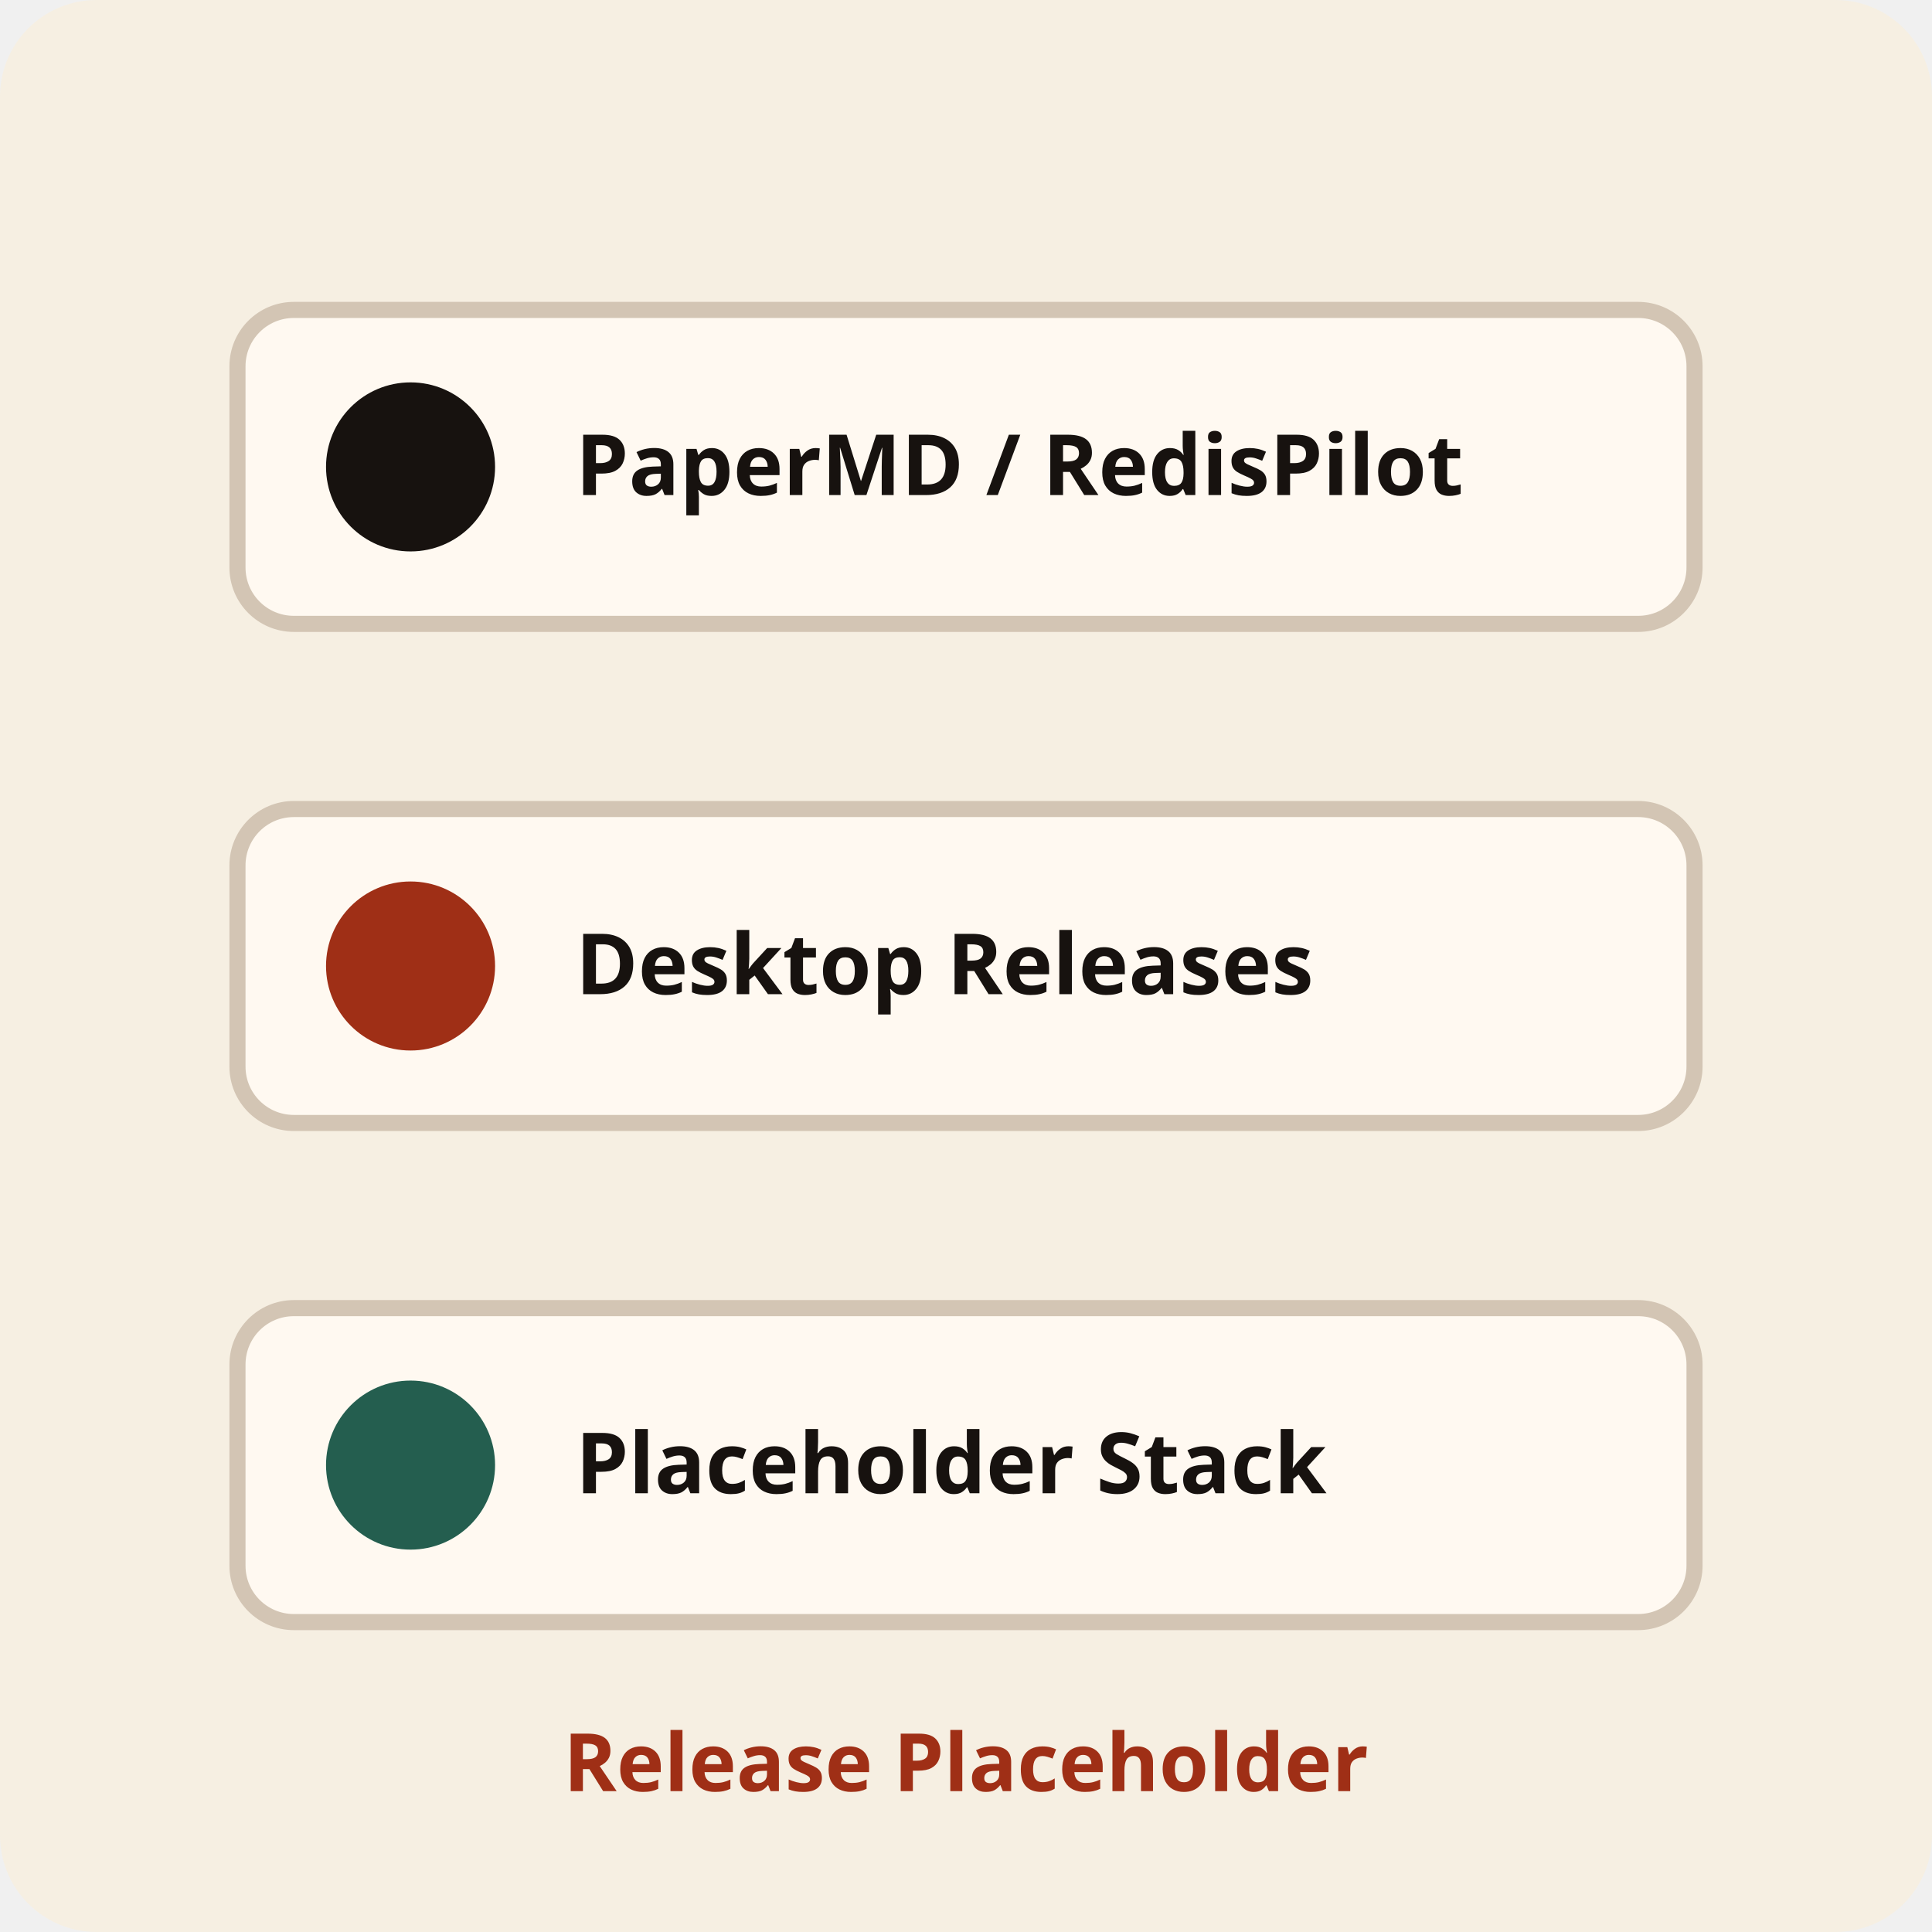
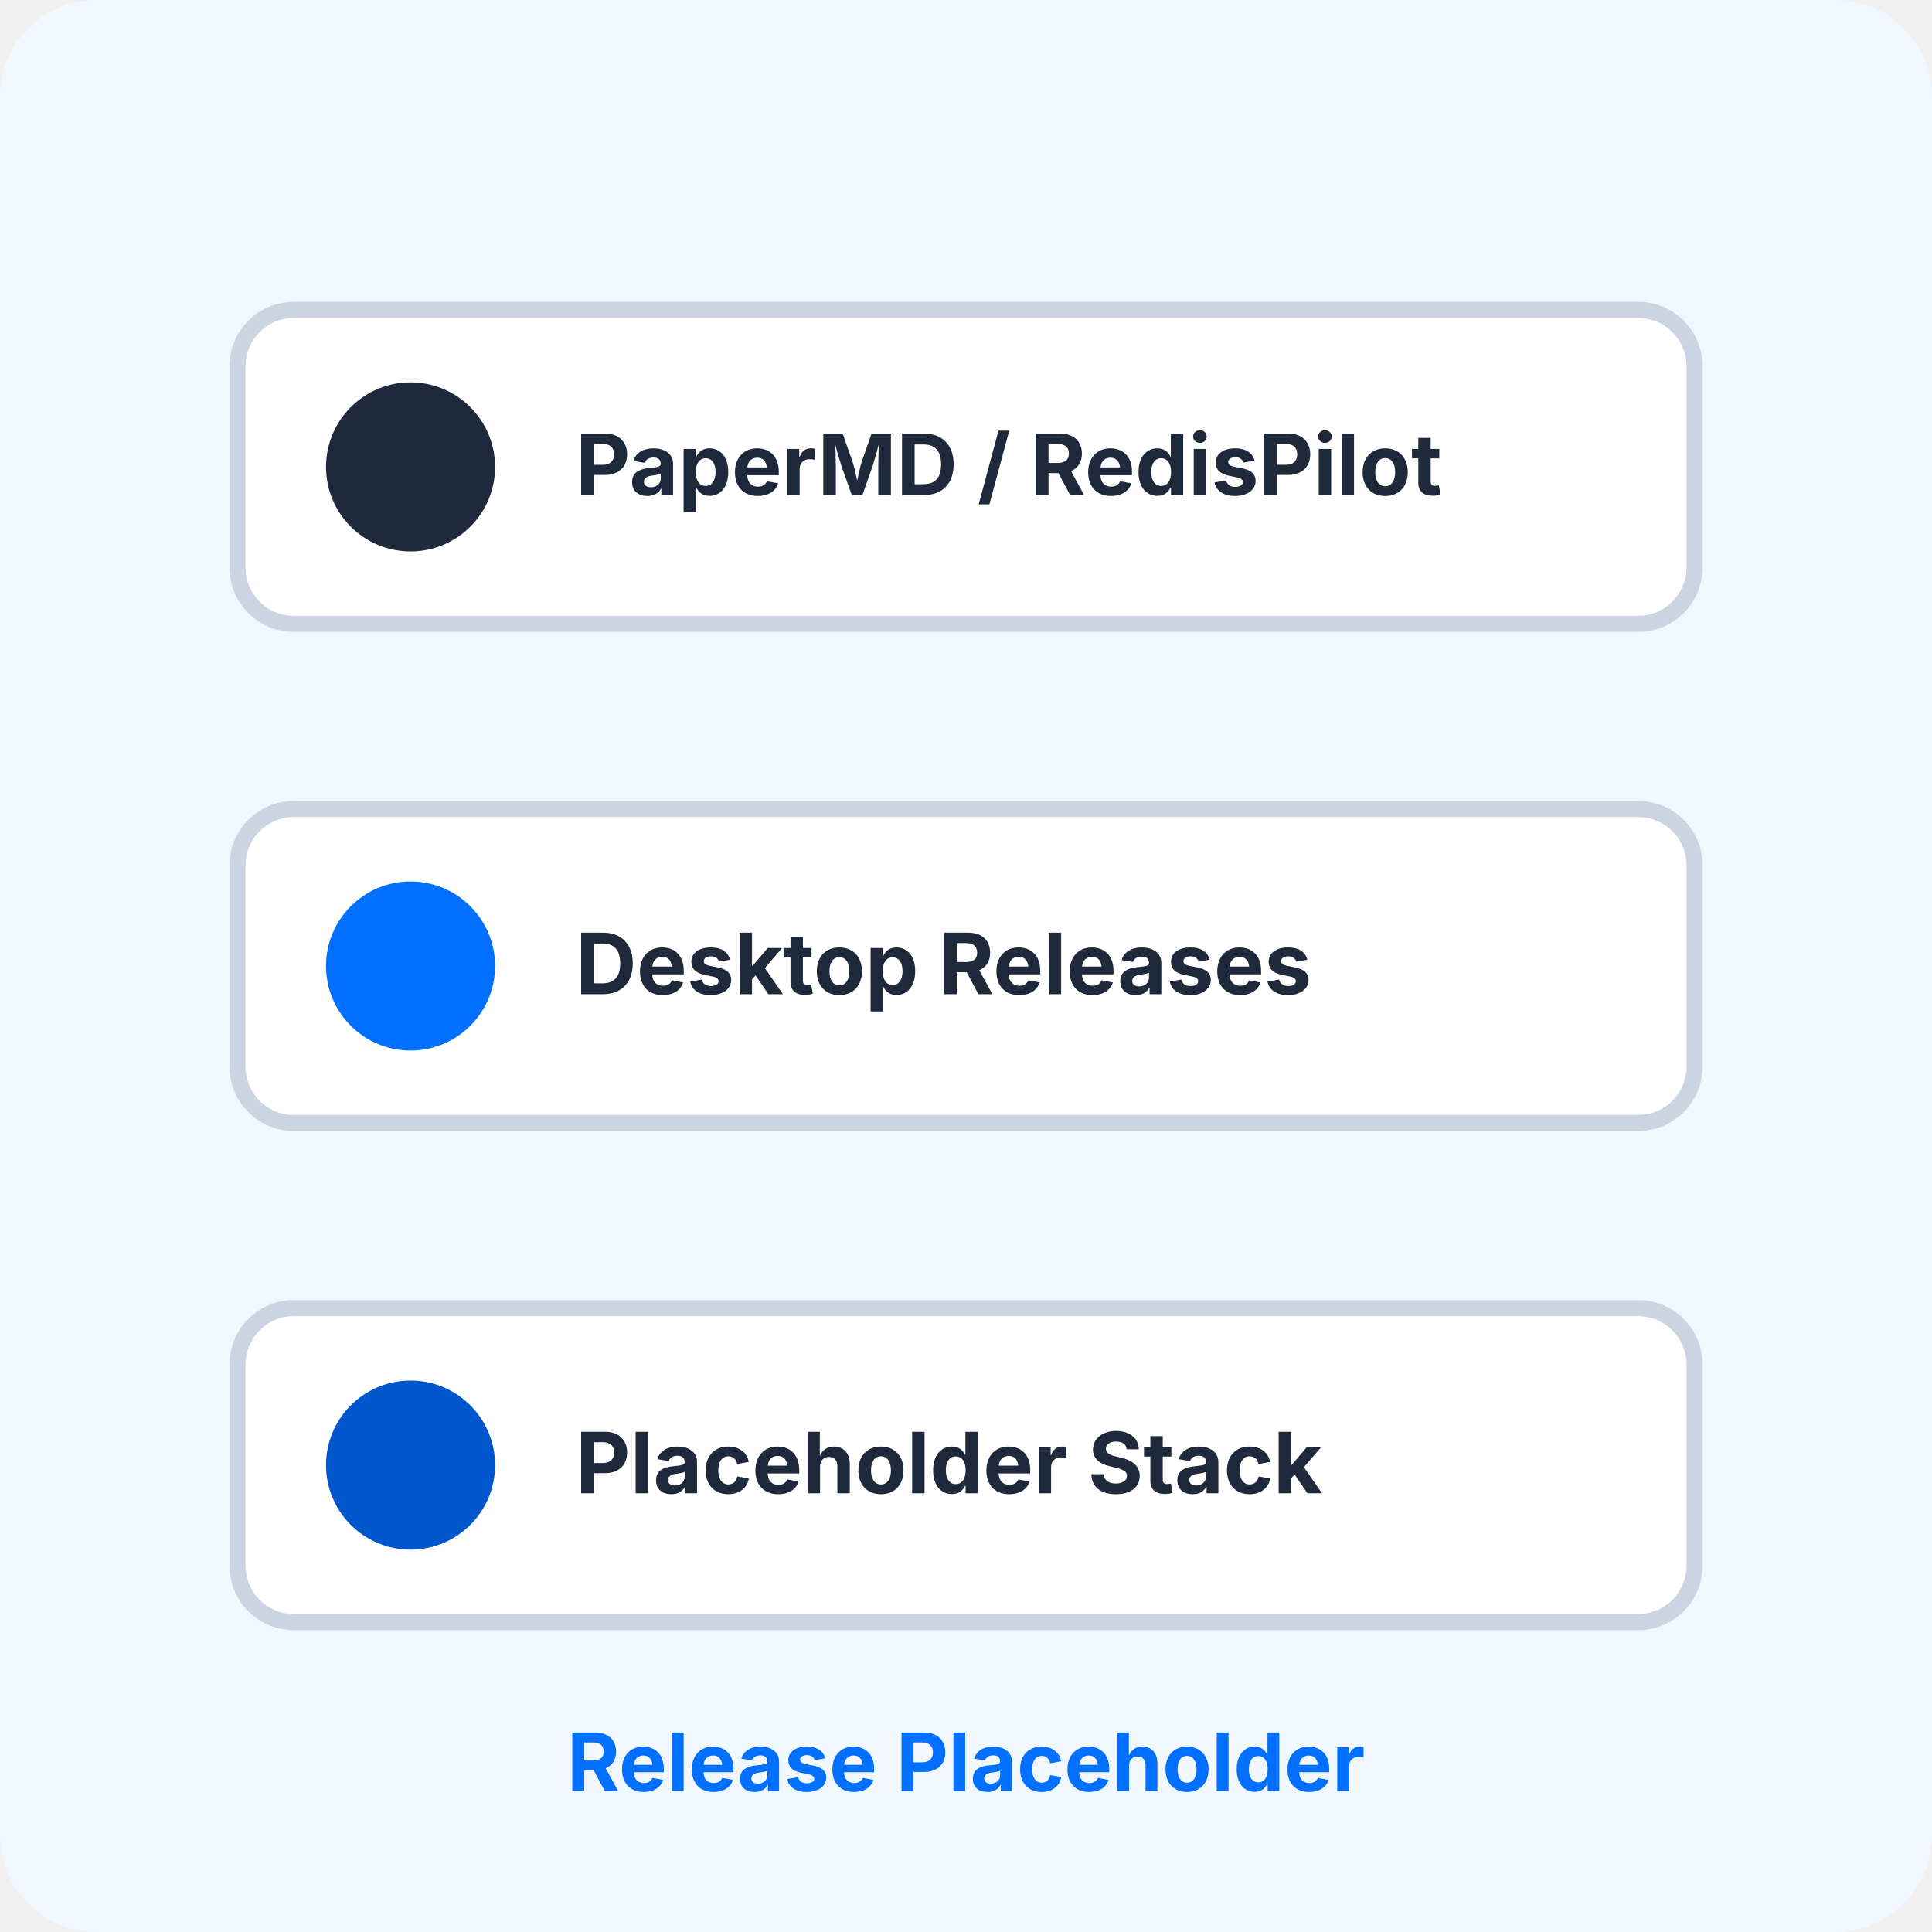
<svg xmlns="http://www.w3.org/2000/svg" width="960" height="960" viewBox="0 0 960 960" fill="none">
-   <rect width="960" height="960" rx="48" fill="#F6EFE2" />
-   <rect x="118" y="154" width="724" height="156" rx="28" fill="#FFF9F1" stroke="#D3C5B4" stroke-width="8" />
-   <rect x="118" y="402" width="724" height="156" rx="28" fill="#FFF9F1" stroke="#D3C5B4" stroke-width="8" />
-   <rect x="118" y="650" width="724" height="156" rx="28" fill="#FFF9F1" stroke="#D3C5B4" stroke-width="8" />
-   <circle cx="204" cy="232" r="42" fill="#17120F" />
-   <circle cx="204" cy="480" r="42" fill="#9F2F16" />
-   <circle cx="204" cy="728" r="42" fill="#245E4F" />
-   <text x="286" y="246" fill="#17120F" font-family="IBM Plex Sans, sans-serif" font-size="42" font-weight="700">PaperMD / RedisPilot</text>
-   <text x="286" y="494" fill="#17120F" font-family="IBM Plex Sans, sans-serif" font-size="42" font-weight="700">Desktop Releases</text>
-   <text x="286" y="742" fill="#17120F" font-family="IBM Plex Sans, sans-serif" font-size="42" font-weight="700">Placeholder Stack</text>
-   <text x="480" y="890" text-anchor="middle" fill="#9F2F16" font-family="IBM Plex Sans, sans-serif" font-size="40" font-weight="700">Release Placeholder</text>
+   <rect width="960" height="960" rx="48" fill="#f0f7ff" />
+   <rect x="118" y="154" width="724" height="156" rx="28" fill="#ffffff" stroke="#cbd5e1" stroke-width="8" />
+   <rect x="118" y="402" width="724" height="156" rx="28" fill="#ffffff" stroke="#cbd5e1" stroke-width="8" />
+   <rect x="118" y="650" width="724" height="156" rx="28" fill="#ffffff" stroke="#cbd5e1" stroke-width="8" />
+   <circle cx="204" cy="232" r="42" fill="#1e293b" />
+   <circle cx="204" cy="480" r="42" fill="#016FFF" />
+   <circle cx="204" cy="728" r="42" fill="#0056cc" />
+   <text x="286" y="246" fill="#1e293b" font-family="Inter, sans-serif" font-size="42" font-weight="700">PaperMD / RedisPilot</text>
+   <text x="286" y="494" fill="#1e293b" font-family="Inter, sans-serif" font-size="42" font-weight="700">Desktop Releases</text>
+   <text x="286" y="742" fill="#1e293b" font-family="Inter, sans-serif" font-size="42" font-weight="700">Placeholder Stack</text>
+   <text x="480" y="890" text-anchor="middle" fill="#016FFF" font-family="Inter, sans-serif" font-size="40" font-weight="700">Release Placeholder</text>
</svg>
